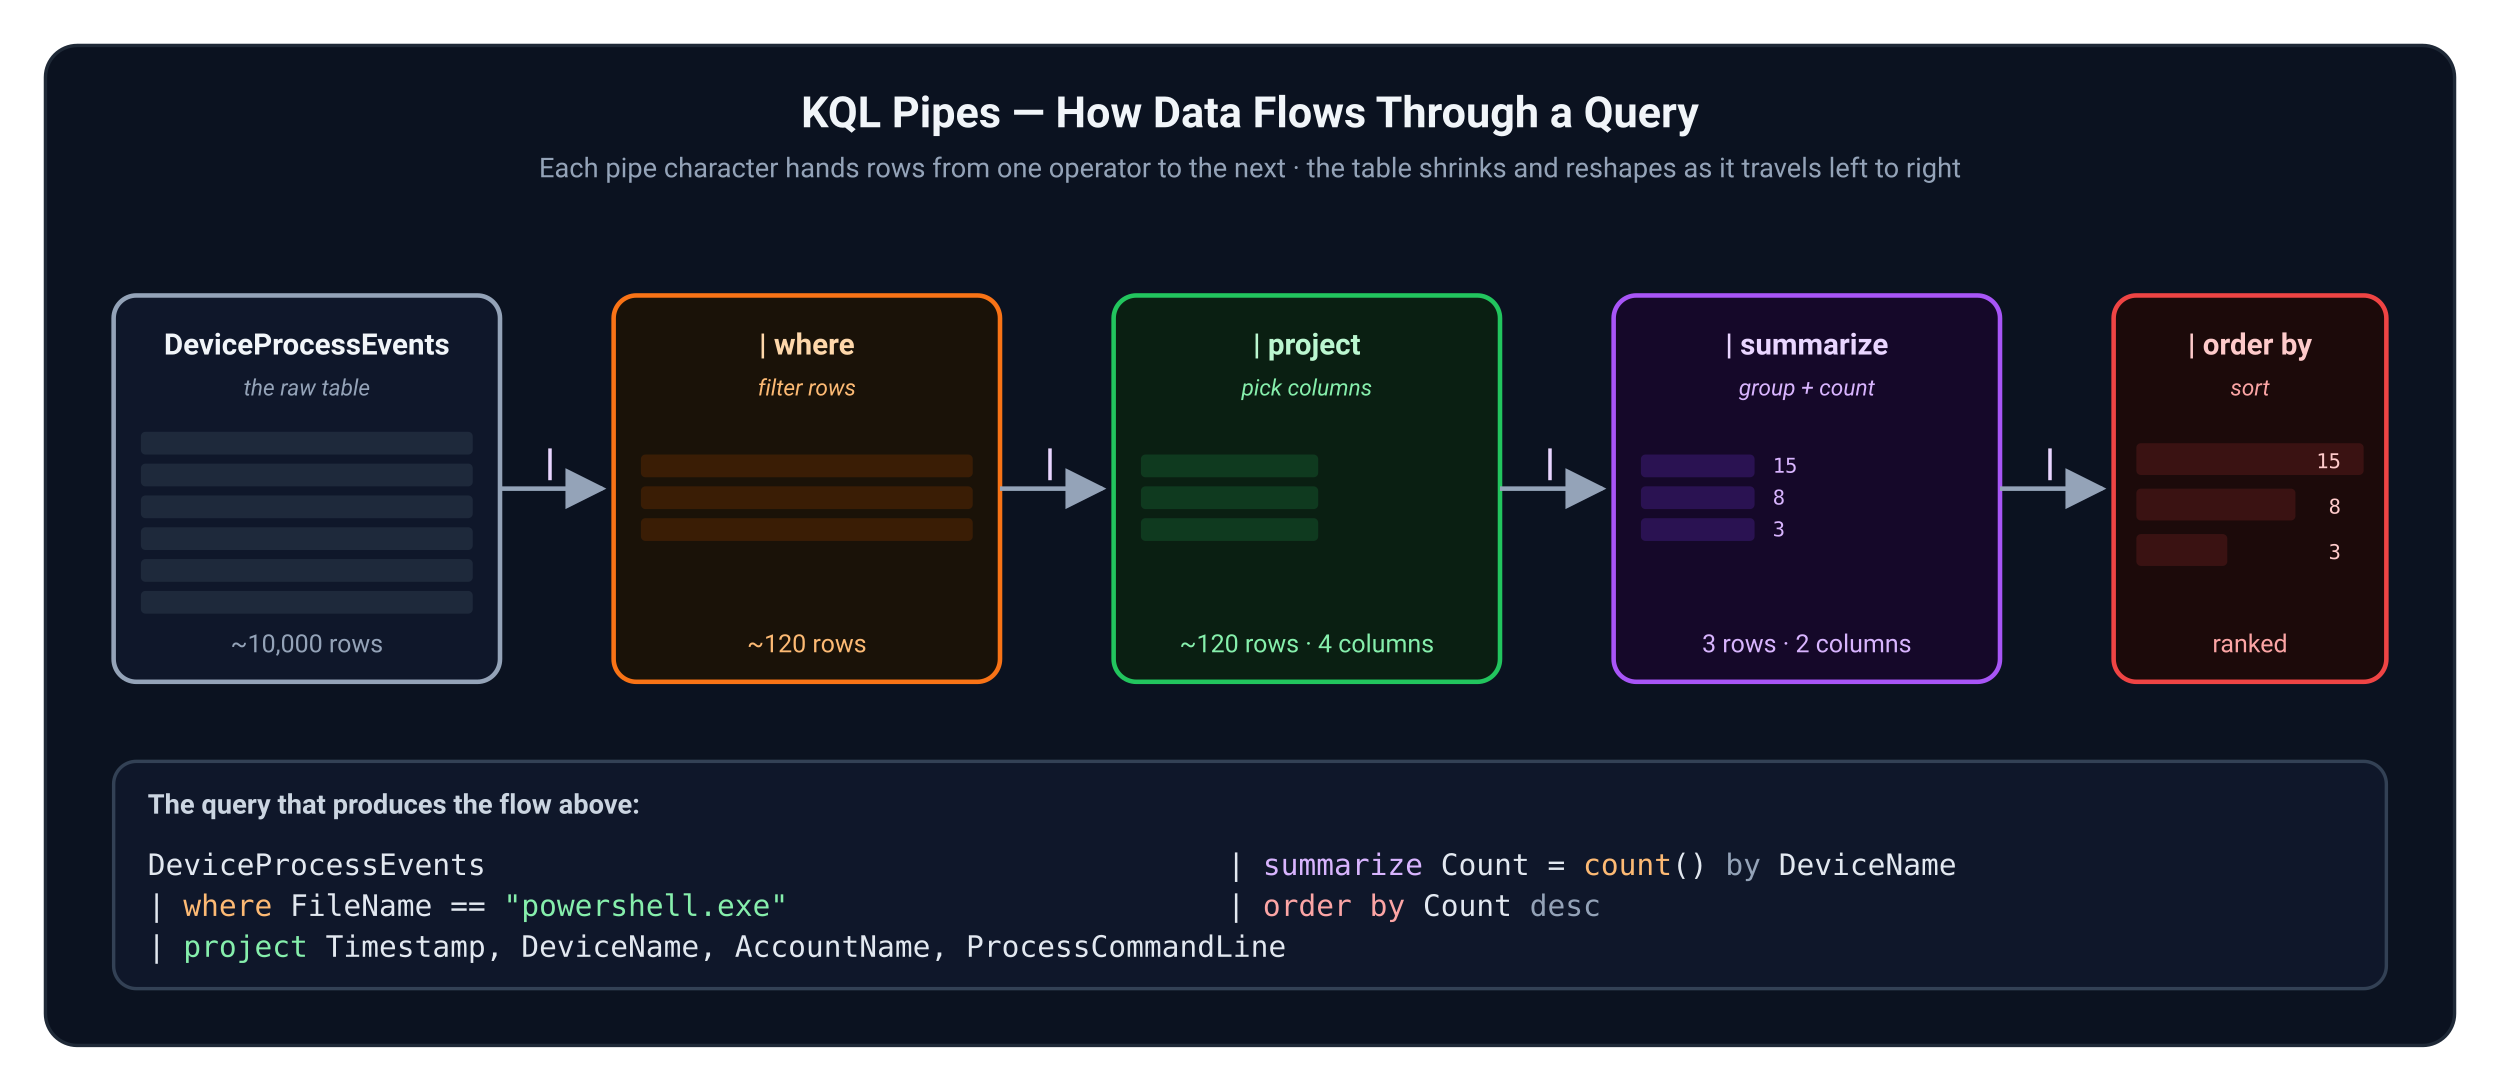
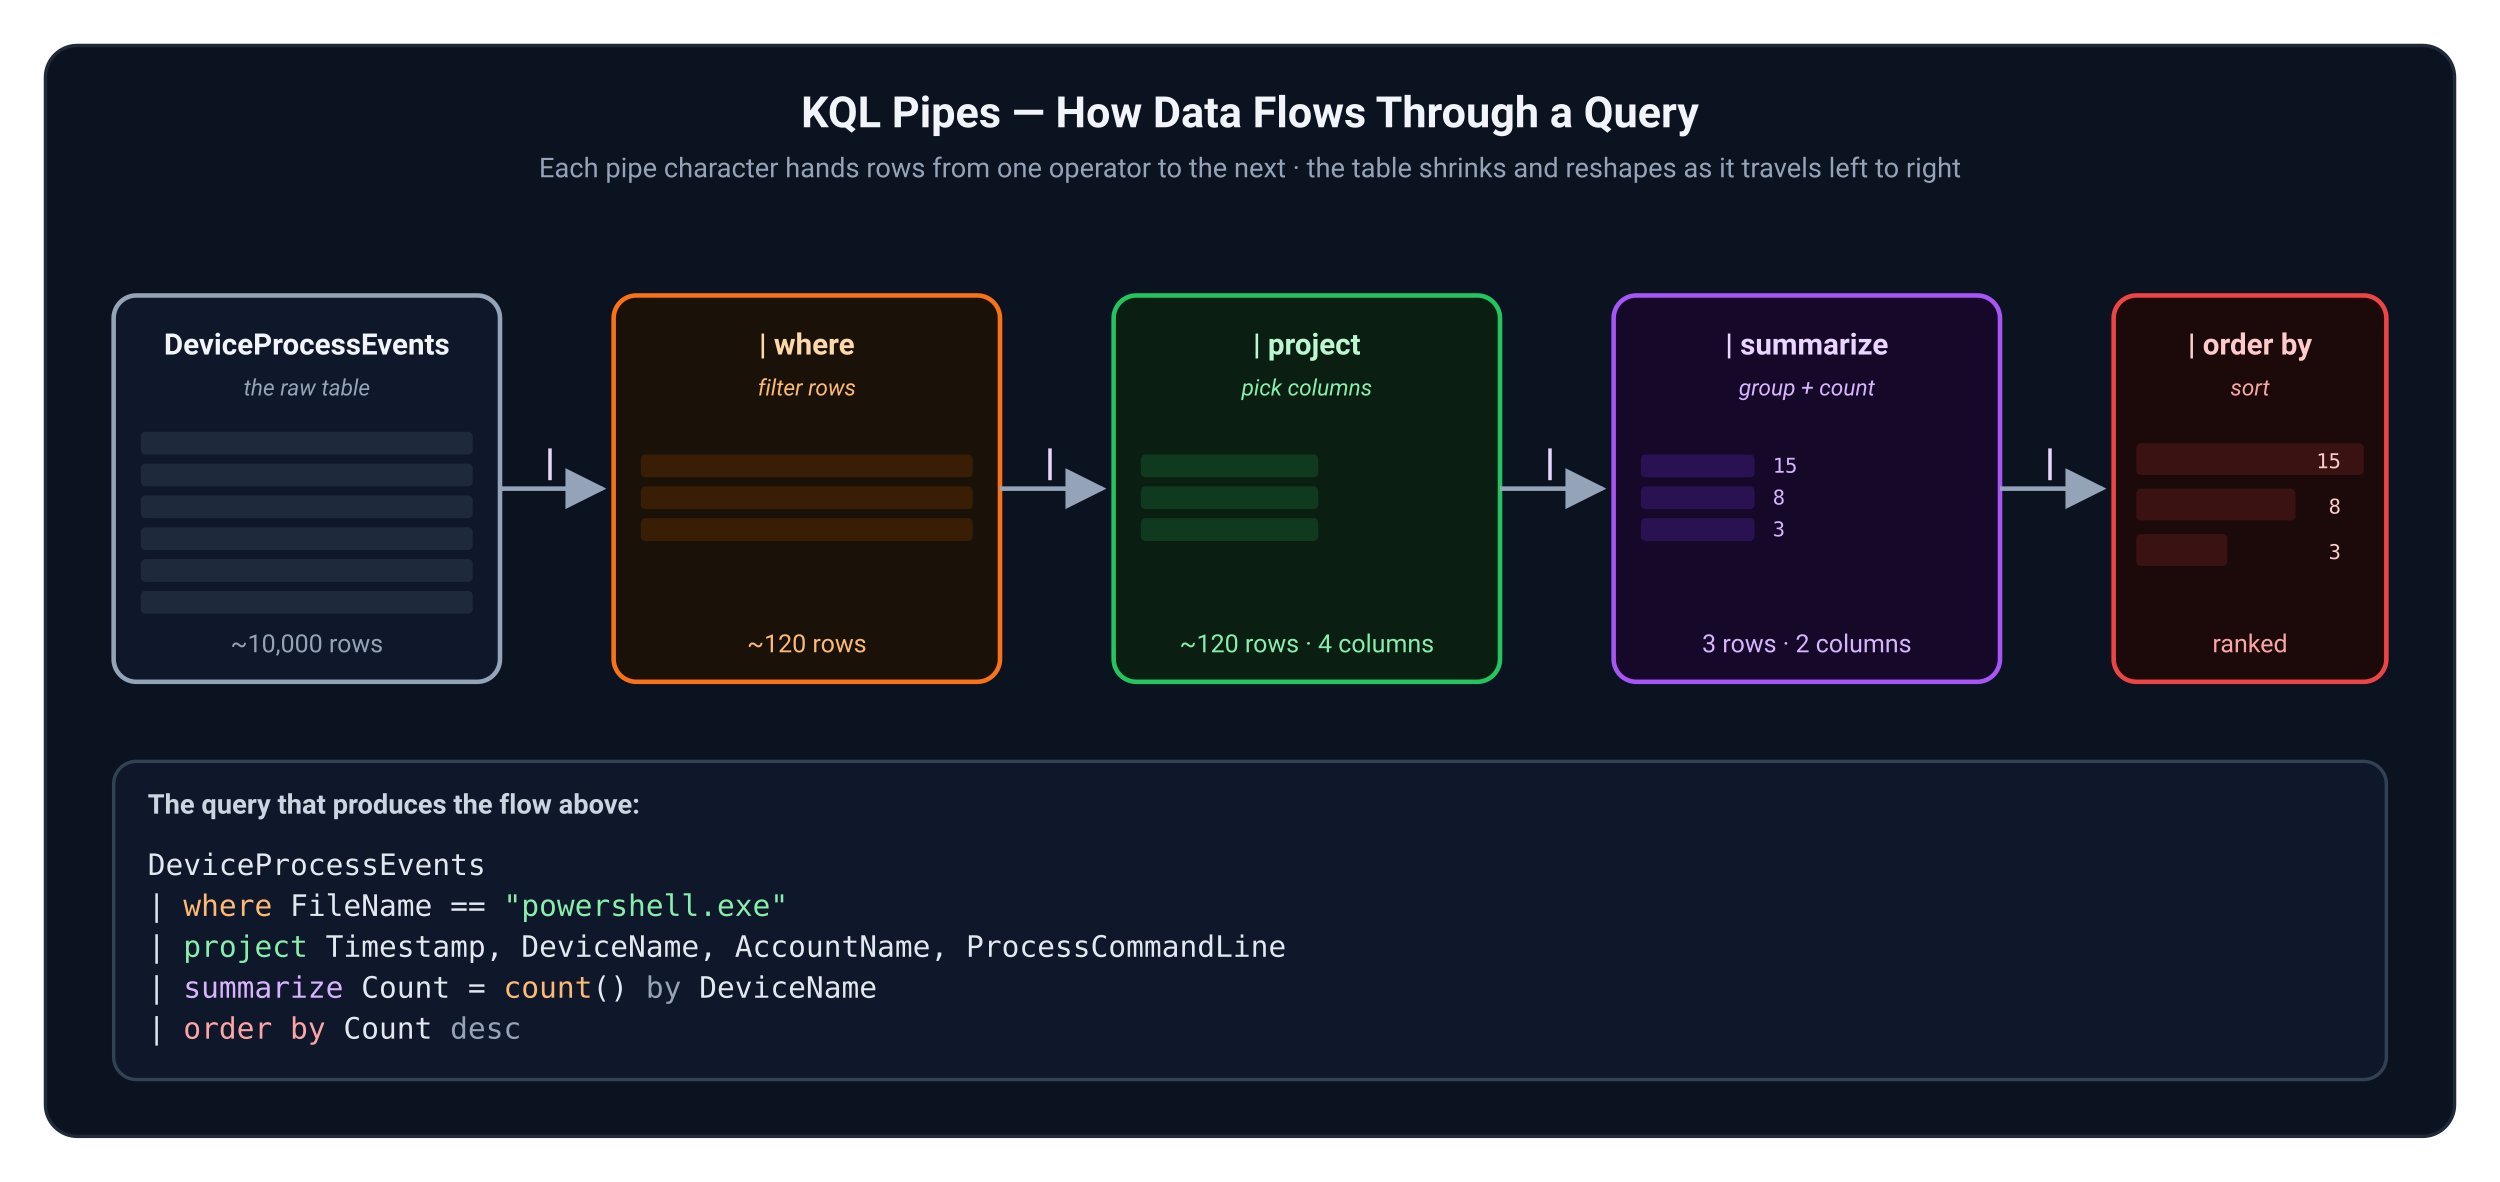
- <svg xmlns="http://www.w3.org/2000/svg" viewBox="0 0 1100 480" font-family="ui-sans-serif, system-ui, -apple-system, 'Segoe UI', Roboto, sans-serif">
+ <svg xmlns="http://www.w3.org/2000/svg" viewBox="0 0 1100 520" font-family="ui-sans-serif, system-ui, -apple-system, 'Segoe UI', Roboto, sans-serif">
  <defs>
    <marker id="pipeArrow" viewBox="0 0 10 10" refX="9" refY="5" markerWidth="9" markerHeight="9" orient="auto">
      <path d="M0,0 L10,5 L0,10 z" fill="#94a3b8" />
    </marker>
  </defs>
-   <rect x="20" y="20" width="1060" height="440" rx="14" fill="#0b1220" stroke="#1f2937" stroke-width="1.5" />
+   <rect x="20" y="20" width="1060" height="480" rx="14" fill="#0b1220" stroke="#1f2937" stroke-width="1.5" />
  <text x="550" y="56" text-anchor="middle" fill="#f1f5f9" font-size="19" font-weight="700">KQL Pipes — How Data Flows Through a Query</text>
  <text x="550" y="78" text-anchor="middle" fill="#94a3b8" font-size="12">Each pipe character hands rows from one operator to the next · the table shrinks and reshapes as it travels left to right</text>
  <g>
    <rect x="50" y="130" width="170" height="170" rx="10" fill="#0f172a" stroke="#94a3b8" stroke-width="2" />
    <text x="135" y="156" text-anchor="middle" fill="#f1f5f9" font-size="13" font-weight="700">DeviceProcessEvents</text>
    <text x="135" y="174" text-anchor="middle" fill="#94a3b8" font-size="10" font-style="italic">the raw table</text>
    <rect x="62" y="190" width="146" height="10" rx="2" fill="#1e293b" />
    <rect x="62" y="204" width="146" height="10" rx="2" fill="#1e293b" />
    <rect x="62" y="218" width="146" height="10" rx="2" fill="#1e293b" />
    <rect x="62" y="232" width="146" height="10" rx="2" fill="#1e293b" />
    <rect x="62" y="246" width="146" height="10" rx="2" fill="#1e293b" />
    <rect x="62" y="260" width="146" height="10" rx="2" fill="#1e293b" />
    <text x="135" y="287" text-anchor="middle" fill="#94a3b8" font-size="11">~10,000 rows</text>
  </g>
  <g>
    <rect x="270" y="130" width="170" height="170" rx="10" fill="#1a1208" stroke="#f97316" stroke-width="2" />
    <text x="355" y="156" text-anchor="middle" fill="#fed7aa" font-size="13" font-weight="700">| where</text>
    <text x="355" y="174" text-anchor="middle" fill="#fdba74" font-size="10" font-style="italic">filter rows</text>
    <rect x="282" y="200" width="146" height="10" rx="2" fill="#3a1d05" />
    <rect x="282" y="214" width="146" height="10" rx="2" fill="#3a1d05" />
    <rect x="282" y="228" width="146" height="10" rx="2" fill="#3a1d05" />
    <text x="355" y="287" text-anchor="middle" fill="#fdba74" font-size="11">~120 rows</text>
  </g>
  <g>
    <rect x="490" y="130" width="170" height="170" rx="10" fill="#0a1f12" stroke="#22c55e" stroke-width="2" />
    <text x="575" y="156" text-anchor="middle" fill="#bbf7d0" font-size="13" font-weight="700">| project</text>
    <text x="575" y="174" text-anchor="middle" fill="#86efac" font-size="10" font-style="italic">pick columns</text>
    <rect x="502" y="200" width="78" height="10" rx="2" fill="#0f3a1f" />
    <rect x="502" y="214" width="78" height="10" rx="2" fill="#0f3a1f" />
    <rect x="502" y="228" width="78" height="10" rx="2" fill="#0f3a1f" />
    <text x="575" y="287" text-anchor="middle" fill="#86efac" font-size="11">~120 rows · 4 columns</text>
  </g>
  <g>
    <rect x="710" y="130" width="170" height="170" rx="10" fill="#150829" stroke="#a855f7" stroke-width="2" />
    <text x="795" y="156" text-anchor="middle" fill="#e9d5ff" font-size="13" font-weight="700">| summarize</text>
    <text x="795" y="174" text-anchor="middle" fill="#d8b4fe" font-size="10" font-style="italic">group + count</text>
    <rect x="722" y="200" width="50" height="10" rx="2" fill="#2a1252" />
    <text x="780" y="208" fill="#d8b4fe" font-size="9" font-family="ui-monospace, monospace">15</text>
    <rect x="722" y="214" width="50" height="10" rx="2" fill="#2a1252" />
    <text x="780" y="222" fill="#d8b4fe" font-size="9" font-family="ui-monospace, monospace">8</text>
    <rect x="722" y="228" width="50" height="10" rx="2" fill="#2a1252" />
    <text x="780" y="236" fill="#d8b4fe" font-size="9" font-family="ui-monospace, monospace">3</text>
    <text x="795" y="287" text-anchor="middle" fill="#d8b4fe" font-size="11">3 rows · 2 columns</text>
  </g>
  <g>
    <rect x="930" y="130" width="120" height="170" rx="10" fill="#1c0a0a" stroke="#ef4444" stroke-width="2" />
    <text x="990" y="156" text-anchor="middle" fill="#fecaca" font-size="13" font-weight="700">| order by</text>
    <text x="990" y="174" text-anchor="middle" fill="#fca5a5" font-size="10" font-style="italic">sort</text>
    <rect x="940" y="195" width="100" height="14" rx="2" fill="#3a1212" />
    <text x="1030" y="206" text-anchor="end" fill="#fecaca" font-size="9" font-family="ui-monospace, monospace">15</text>
    <rect x="940" y="215" width="70" height="14" rx="2" fill="#3a1212" />
    <text x="1030" y="226" text-anchor="end" fill="#fecaca" font-size="9" font-family="ui-monospace, monospace">8</text>
    <rect x="940" y="235" width="40" height="14" rx="2" fill="#3a1212" />
    <text x="1030" y="246" text-anchor="end" fill="#fecaca" font-size="9" font-family="ui-monospace, monospace">3</text>
    <text x="990" y="287" text-anchor="middle" fill="#fca5a5" font-size="11">ranked</text>
  </g>
  <line x1="220" y1="215" x2="265" y2="215" stroke="#94a3b8" stroke-width="2" marker-end="url(#pipeArrow)" />
  <text x="242" y="208" text-anchor="middle" fill="#e9d5ff" font-size="14" font-weight="700" font-family="ui-monospace, monospace">|</text>
  <line x1="440" y1="215" x2="485" y2="215" stroke="#94a3b8" stroke-width="2" marker-end="url(#pipeArrow)" />
  <text x="462" y="208" text-anchor="middle" fill="#e9d5ff" font-size="14" font-weight="700" font-family="ui-monospace, monospace">|</text>
  <line x1="660" y1="215" x2="705" y2="215" stroke="#94a3b8" stroke-width="2" marker-end="url(#pipeArrow)" />
  <text x="682" y="208" text-anchor="middle" fill="#e9d5ff" font-size="14" font-weight="700" font-family="ui-monospace, monospace">|</text>
  <line x1="880" y1="215" x2="925" y2="215" stroke="#94a3b8" stroke-width="2" marker-end="url(#pipeArrow)" />
  <text x="902" y="208" text-anchor="middle" fill="#e9d5ff" font-size="14" font-weight="700" font-family="ui-monospace, monospace">|</text>
  <g>
-     <rect x="50" y="335" width="1000" height="100" rx="10" fill="#0f172a" stroke="#334155" stroke-width="1.5" />
+     <rect x="50" y="335" width="1000" height="140" rx="10" fill="#0f172a" stroke="#334155" stroke-width="1.5" />
    <text x="65" y="358" fill="#cbd5e1" font-size="12" font-weight="600">The query that produces the flow above:</text>
    <text x="65" y="385" fill="#e2e8f0" font-size="13" font-family="ui-monospace, 'Cascadia Mono', Consolas, monospace">DeviceProcessEvents</text>
    <text x="65" y="403" fill="#e2e8f0" font-size="13" font-family="ui-monospace, 'Cascadia Mono', Consolas, monospace">| <tspan fill="#fdba74">where</tspan> FileName == <tspan fill="#86efac">"powershell.exe"</tspan>
    </text>
    <text x="65" y="421" fill="#e2e8f0" font-size="13" font-family="ui-monospace, 'Cascadia Mono', Consolas, monospace">| <tspan fill="#86efac">project</tspan> Timestamp, DeviceName, AccountName, ProcessCommandLine</text>
-     <text x="540" y="385" fill="#e2e8f0" font-size="13" font-family="ui-monospace, 'Cascadia Mono', Consolas, monospace">| <tspan fill="#d8b4fe">summarize</tspan> Count = <tspan fill="#fdba74">count</tspan>() <tspan fill="#94a3b8">by</tspan> DeviceName</text>
-     <text x="540" y="403" fill="#e2e8f0" font-size="13" font-family="ui-monospace, 'Cascadia Mono', Consolas, monospace">| <tspan fill="#fca5a5">order by</tspan> Count <tspan fill="#94a3b8">desc</tspan>
+     <text x="65" y="439" fill="#e2e8f0" font-size="13" font-family="ui-monospace, 'Cascadia Mono', Consolas, monospace">| <tspan fill="#d8b4fe">summarize</tspan> Count = <tspan fill="#fdba74">count</tspan>() <tspan fill="#94a3b8">by</tspan> DeviceName</text>
+     <text x="65" y="457" fill="#e2e8f0" font-size="13" font-family="ui-monospace, 'Cascadia Mono', Consolas, monospace">| <tspan fill="#fca5a5">order by</tspan> Count <tspan fill="#94a3b8">desc</tspan>
    </text>
  </g>
</svg>
